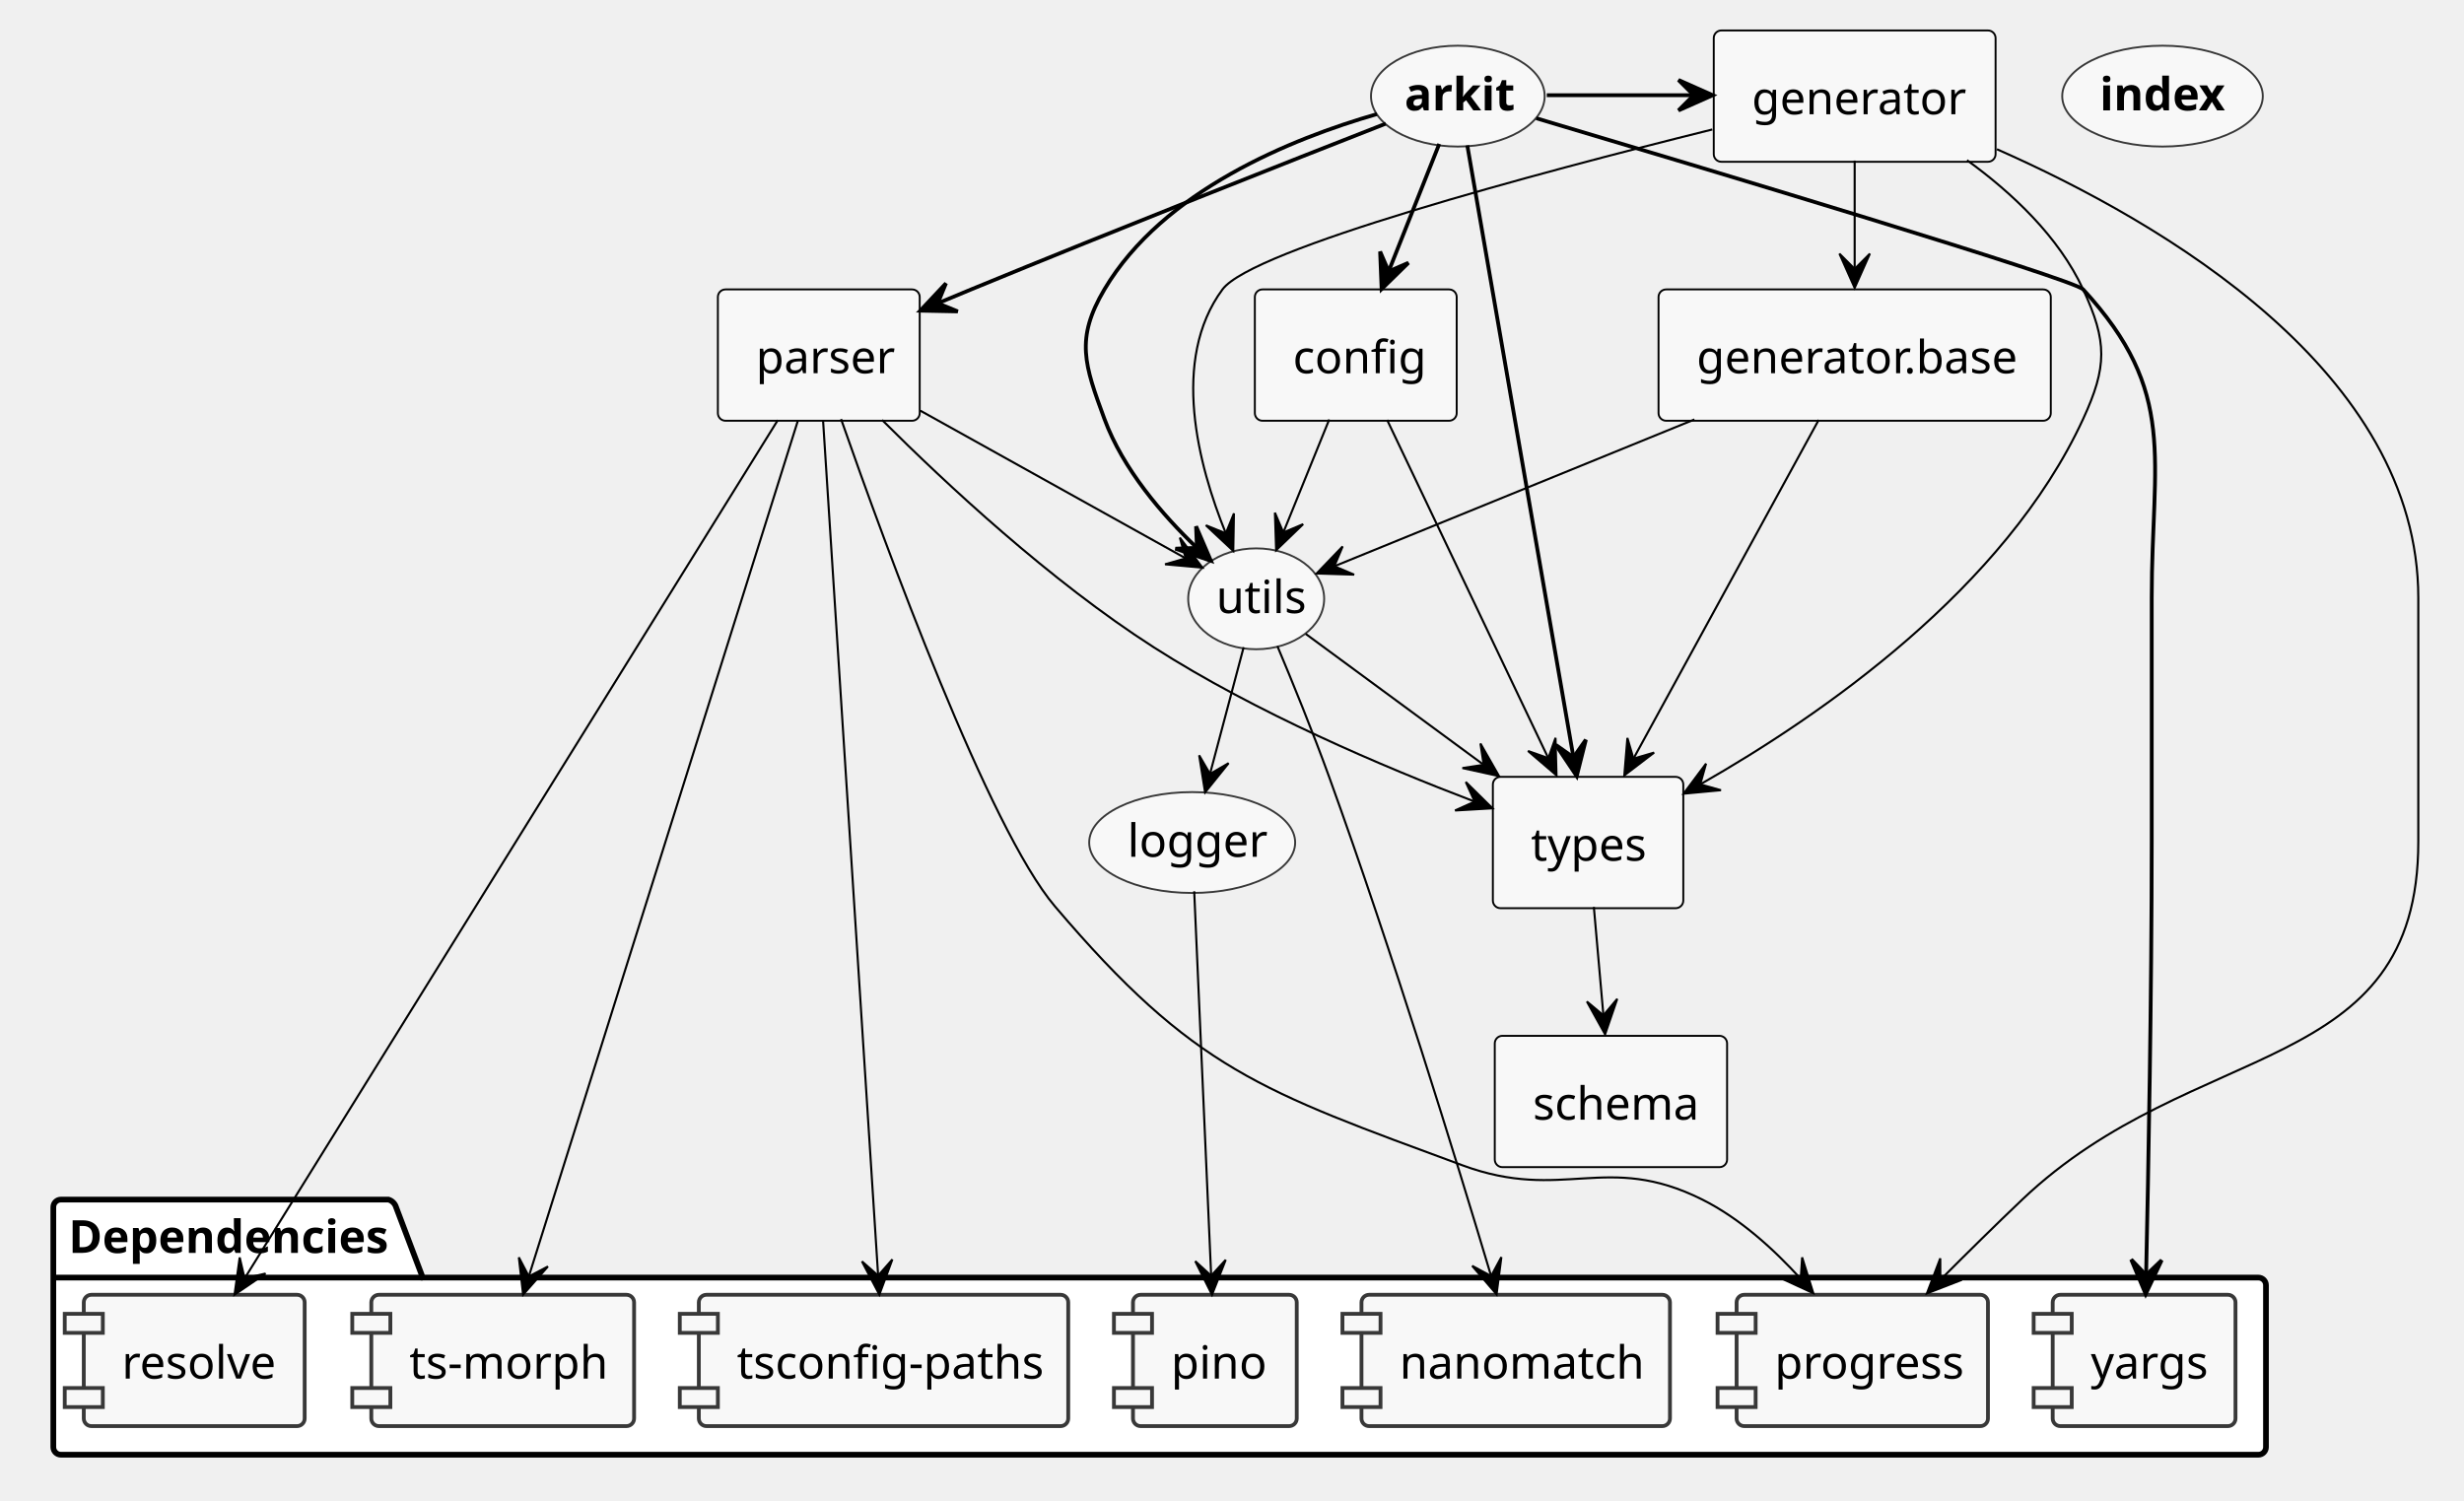
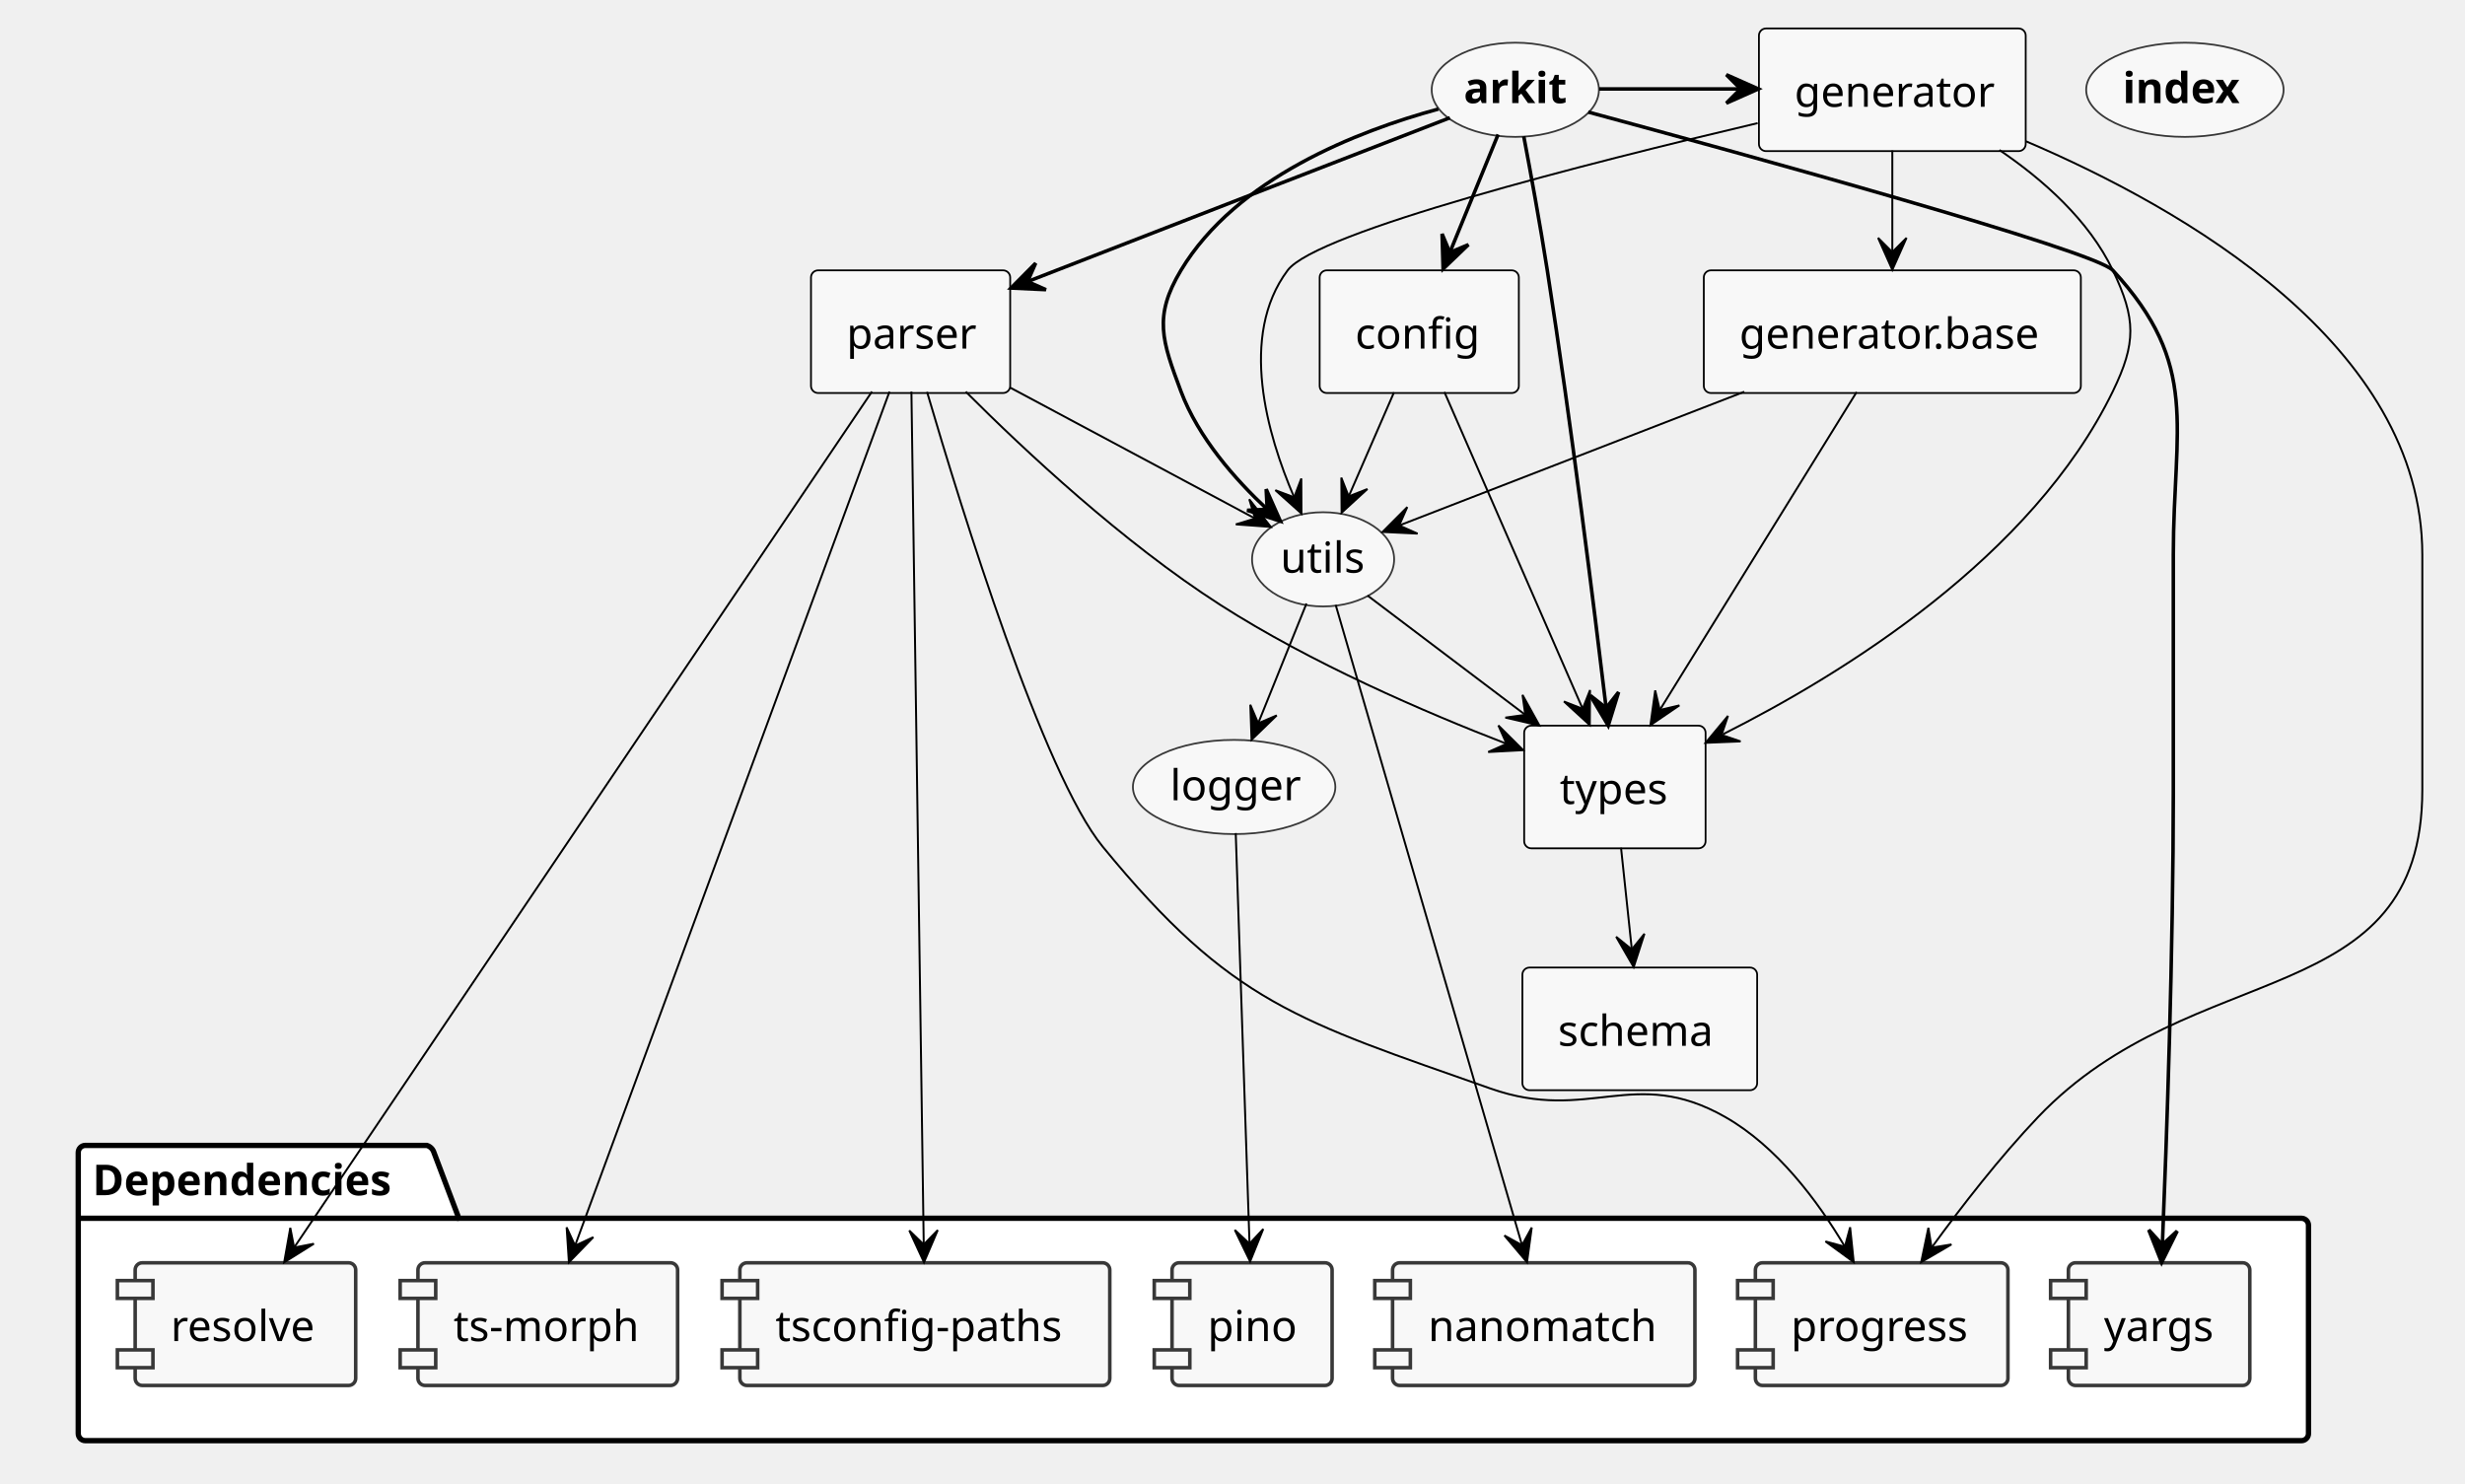
- <svg xmlns="http://www.w3.org/2000/svg" contentScriptType="application/ecmascript" contentStyleType="text/css" height="394px" preserveAspectRatio="none" style="width:647px;height:394px;" version="1.1" viewBox="0 0 647 394" width="647px" zoomAndPan="magnify">
+ <svg xmlns="http://www.w3.org/2000/svg" contentScriptType="application/ecmascript" contentStyleType="text/css" height="417px" preserveAspectRatio="none" style="width:693px;height:417px;" version="1.1" viewBox="0 0 693 417" width="693px" zoomAndPan="magnify">
  <defs />
  <g>
-     <path d="M16,315 L102,315 A3,3 0 0 1 104,317 L111,335.484 L593,335.484 A2,2 0 0 1 595,337.484 L595,380 A2,2 0 0 1 593,382 L16,382 A2,2 0 0 1 14,380 L14,317 A2,2 0 0 1 16,315 " fill="#FFFFFF" style="stroke: #000000; stroke-width: 1.5;" />
-     <line style="stroke: #000000; stroke-width: 1.5;" x1="14" x2="111" y1="335.484" y2="335.484" />
-     <text fill="#000000" font-family="Tahoma, sans-serif" font-size="12" font-weight="bold" lengthAdjust="spacingAndGlyphs" textLength="84" x="18" y="329.006">Dependencies</text>
-     <rect fill="#F8F8F8" height="34.484" rx="2" ry="2" style="stroke: #383838; stroke-width: 1.0;" width="81" x="357.5" y="340" />
-     <rect fill="#F8F8F8" height="5" style="stroke: #383838; stroke-width: 1.0;" width="10" x="352.5" y="345" />
-     <rect fill="#F8F8F8" height="5" style="stroke: #383838; stroke-width: 1.0;" width="10" x="352.5" y="364.484" />
-     <text fill="#000000" font-family="Tahoma, sans-serif" font-size="12" lengthAdjust="spacingAndGlyphs" textLength="61" x="367.5" y="362.006">nanomatch</text>
-     <rect fill="#F8F8F8" height="34.484" rx="2" ry="2" style="stroke: #383838; stroke-width: 1.0;" width="43" x="297.5" y="340" />
-     <rect fill="#F8F8F8" height="5" style="stroke: #383838; stroke-width: 1.0;" width="10" x="292.5" y="345" />
-     <rect fill="#F8F8F8" height="5" style="stroke: #383838; stroke-width: 1.0;" width="10" x="292.5" y="364.484" />
-     <text fill="#000000" font-family="Tahoma, sans-serif" font-size="12" lengthAdjust="spacingAndGlyphs" textLength="23" x="307.5" y="362.006">pino</text>
-     <rect fill="#F8F8F8" height="34.484" rx="2" ry="2" style="stroke: #383838; stroke-width: 1.0;" width="66" x="456" y="340" />
-     <rect fill="#F8F8F8" height="5" style="stroke: #383838; stroke-width: 1.0;" width="10" x="451" y="345" />
-     <rect fill="#F8F8F8" height="5" style="stroke: #383838; stroke-width: 1.0;" width="10" x="451" y="364.484" />
-     <text fill="#000000" font-family="Tahoma, sans-serif" font-size="12" lengthAdjust="spacingAndGlyphs" textLength="46" x="466" y="362.006">progress</text>
-     <rect fill="#F8F8F8" height="34.484" rx="2" ry="2" style="stroke: #383838; stroke-width: 1.0;" width="58" x="22" y="340" />
-     <rect fill="#F8F8F8" height="5" style="stroke: #383838; stroke-width: 1.0;" width="10" x="17" y="345" />
-     <rect fill="#F8F8F8" height="5" style="stroke: #383838; stroke-width: 1.0;" width="10" x="17" y="364.484" />
-     <text fill="#000000" font-family="Tahoma, sans-serif" font-size="12" lengthAdjust="spacingAndGlyphs" textLength="38" x="32" y="362.006">resolve</text>
-     <rect fill="#F8F8F8" height="34.484" rx="2" ry="2" style="stroke: #383838; stroke-width: 1.0;" width="69" x="97.5" y="340" />
-     <rect fill="#F8F8F8" height="5" style="stroke: #383838; stroke-width: 1.0;" width="10" x="92.5" y="345" />
-     <rect fill="#F8F8F8" height="5" style="stroke: #383838; stroke-width: 1.0;" width="10" x="92.5" y="364.484" />
-     <text fill="#000000" font-family="Tahoma, sans-serif" font-size="12" lengthAdjust="spacingAndGlyphs" textLength="49" x="107.5" y="362.006">ts-morph</text>
-     <rect fill="#F8F8F8" height="34.484" rx="2" ry="2" style="stroke: #383838; stroke-width: 1.0;" width="97" x="183.5" y="340" />
-     <rect fill="#F8F8F8" height="5" style="stroke: #383838; stroke-width: 1.0;" width="10" x="178.5" y="345" />
-     <rect fill="#F8F8F8" height="5" style="stroke: #383838; stroke-width: 1.0;" width="10" x="178.5" y="364.484" />
-     <text fill="#000000" font-family="Tahoma, sans-serif" font-size="12" lengthAdjust="spacingAndGlyphs" textLength="77" x="193.5" y="362.006">tsconfig-paths</text>
-     <rect fill="#F8F8F8" height="34.484" rx="2" ry="2" style="stroke: #383838; stroke-width: 1.0;" width="48" x="539" y="340" />
-     <rect fill="#F8F8F8" height="5" style="stroke: #383838; stroke-width: 1.0;" width="10" x="534" y="345" />
-     <rect fill="#F8F8F8" height="5" style="stroke: #383838; stroke-width: 1.0;" width="10" x="534" y="364.484" />
-     <text fill="#000000" font-family="Tahoma, sans-serif" font-size="12" lengthAdjust="spacingAndGlyphs" textLength="28" x="549" y="362.006">yargs</text>
-     <ellipse cx="382.799" cy="25.242" fill="#F8F8F8" rx="22.799" ry="13.242" style="stroke: #383838; stroke-width: 0.5;" />
-     <text fill="#000000" font-family="Tahoma, sans-serif" font-size="12" font-weight="bold" lengthAdjust="spacingAndGlyphs" textLength="28" x="368.799" y="28.984">arkit</text>
-     <rect fill="#F8F8F8" height="34.484" rx="2" ry="2" style="stroke: #000000; stroke-width: 0.5;" width="53" x="329.5" y="76" />
-     <text fill="#000000" font-family="Tahoma, sans-serif" font-size="12" lengthAdjust="spacingAndGlyphs" textLength="33" x="339.5" y="98.006">config</text>
-     <rect fill="#F8F8F8" height="34.484" rx="2" ry="2" style="stroke: #000000; stroke-width: 0.5;" width="74" x="450" y="8" />
-     <text fill="#000000" font-family="Tahoma, sans-serif" font-size="12" lengthAdjust="spacingAndGlyphs" textLength="54" x="460" y="30.006">generator</text>
-     <rect fill="#F8F8F8" height="34.484" rx="2" ry="2" style="stroke: #000000; stroke-width: 0.5;" width="103" x="435.5" y="76" />
-     <text fill="#000000" font-family="Tahoma, sans-serif" font-size="12" lengthAdjust="spacingAndGlyphs" textLength="83" x="445.5" y="98.006">generator.base</text>
-     <ellipse cx="567.835" cy="25.242" fill="#F8F8F8" rx="26.334" ry="13.242" style="stroke: #383838; stroke-width: 0.5;" />
-     <text fill="#000000" font-family="Tahoma, sans-serif" font-size="12" font-weight="bold" lengthAdjust="spacingAndGlyphs" textLength="33" x="551.335" y="28.984">index</text>
-     <ellipse cx="313.042" cy="221.242" fill="#F8F8F8" rx="27.042" ry="13.242" style="stroke: #383838; stroke-width: 0.5;" />
-     <text fill="#000000" font-family="Tahoma, sans-serif" font-size="12" lengthAdjust="spacingAndGlyphs" textLength="34" x="296.042" y="224.984">logger</text>
-     <rect fill="#F8F8F8" height="34.484" rx="2" ry="2" style="stroke: #000000; stroke-width: 0.5;" width="53" x="188.5" y="76" />
-     <text fill="#000000" font-family="Tahoma, sans-serif" font-size="12" lengthAdjust="spacingAndGlyphs" textLength="33" x="198.5" y="98.006">parser</text>
-     <rect fill="#F8F8F8" height="34.484" rx="2" ry="2" style="stroke: #000000; stroke-width: 0.5;" width="61" x="392.5" y="272" />
-     <text fill="#000000" font-family="Tahoma, sans-serif" font-size="12" lengthAdjust="spacingAndGlyphs" textLength="41" x="402.5" y="294.006">schema</text>
-     <rect fill="#F8F8F8" height="34.484" rx="2" ry="2" style="stroke: #000000; stroke-width: 0.5;" width="50" x="392" y="204" />
-     <text fill="#000000" font-family="Tahoma, sans-serif" font-size="12" lengthAdjust="spacingAndGlyphs" textLength="30" x="402" y="226.006">types</text>
-     <ellipse cx="329.849" cy="157.242" fill="#F8F8F8" rx="17.849" ry="13.242" style="stroke: #383838; stroke-width: 0.5;" />
-     <text fill="#000000" font-family="Tahoma, sans-serif" font-size="12" lengthAdjust="spacingAndGlyphs" textLength="21" x="319.349" y="160.984">utils</text>
-     <path d="M377.921,37.79 C374.212,47.132 369.091,60.03 364.731,71.011 " fill="none" id="&lt;b&gt;arkit&lt;/b&gt;-_config" style="stroke: #000000; stroke-width: 1.0;" />
-     <polygon fill="#000000" points="362.789,75.901,369.828,69.012,364.634,71.254,362.393,66.06,362.789,75.901" style="stroke: #000000; stroke-width: 1.0;" />
-     <path d="M406.156,25 C418.981,25 431.805,25 444.629,25 " fill="none" id="&lt;b&gt;arkit&lt;/b&gt;-_generator" style="stroke: #000000; stroke-width: 1.0;" />
-     <polygon fill="#000000" points="449.736,25,440.736,21,444.736,25,440.736,29,449.736,25" style="stroke: #000000; stroke-width: 1.0;" />
-     <path d="M363.862,32.469 C338.79,42.289 293.489,60.156 255,76 C252.161,77.169 249.214,78.395 246.265,79.632 " fill="none" id="&lt;b&gt;arkit&lt;/b&gt;-_parser" style="stroke: #000000; stroke-width: 1.0;" />
-     <polygon fill="#000000" points="241.645,81.576,251.492,81.772,246.253,79.637,248.388,74.398,241.645,81.576" style="stroke: #000000; stroke-width: 1.0;" />
-     <path d="M385.284,38.164 C391.009,71.171 406.026,157.738 413.147,198.789 " fill="none" id="&lt;b&gt;arkit&lt;/b&gt;-_types" style="stroke: #000000; stroke-width: 1.0;" />
-     <polygon fill="#000000" points="414.016,203.799,416.419,194.248,413.161,198.872,408.537,195.615,414.016,203.799" style="stroke: #000000; stroke-width: 1.0;" />
-     <path d="M361.561,29.958 C339.226,36.392 305.386,50.014 290,76 C282.301,89.003 284.782,95.818 290,110 C294.856,123.198 305.247,135.217 314.221,143.797 " fill="none" id="&lt;b&gt;arkit&lt;/b&gt;-utils" style="stroke: #000000; stroke-width: 1.0;" />
-     <polygon fill="#000000" points="317.96,147.257,314.071,138.209,314.29,143.861,308.637,144.08,317.96,147.257" style="stroke: #000000; stroke-width: 1.0;" />
-     <path d="M403.397,31.053 C446.782,43.968 544.489,73.271 547,76 C571.975,103.134 565,120.122 565,157 C565,157 565,157 565,221 C565,261.069 564.121,307.772 563.529,334.71 " fill="none" id="&lt;b&gt;arkit&lt;/b&gt;-yargs" style="stroke: #000000; stroke-width: 1.0;" />
-     <polygon fill="#000000" points="563.414,339.826,567.615,330.918,563.526,334.827,559.617,330.739,563.414,339.826" style="stroke: #000000; stroke-width: 1.0;" />
-     <path d="M364.227,110.263 C375.141,133.166 394.423,173.626 406.413,198.784 " fill="none" id="_config-_types" style="stroke: #000000; stroke-width: 0.55;" />
-     <polygon fill="#000000" points="408.709,203.602,408.448,193.757,406.558,199.089,401.226,197.198,408.709,203.602" style="stroke: #000000; stroke-width: 0.55;" />
-     <path d="M349.033,110.151 C345.327,119.273 340.78,130.464 337.06,139.621 " fill="none" id="_config-utils" style="stroke: #000000; stroke-width: 0.55;" />
-     <polygon fill="#000000" points="335.089,144.472,342.183,137.64,336.971,139.84,334.771,134.629,335.089,144.472" style="stroke: #000000; stroke-width: 0.55;" />
-     <path d="M487,42.159 C487,50.711 487,61.163 487,70.362 " fill="none" id="_generator-_generator_base" style="stroke: #000000; stroke-width: 0.55;" />
-     <polygon fill="#000000" points="487,75.61,491,66.61,487,70.61,483,66.61,487,75.61" style="stroke: #000000; stroke-width: 0.55;" />
-     <path d="M524.347,39.182 C568.19,58.551 635,97.782 635,157 C635,157 635,157 635,221 C635,283.305 576.154,272.069 531,315 C523.938,321.715 516.366,329.195 509.624,335.961 " fill="none" id="_generator-progress" style="stroke: #000000; stroke-width: 0.55;" />
-     <polygon fill="#000000" points="505.972,339.637,515.153,336.071,509.496,336.09,509.477,330.433,505.972,339.637" style="stroke: #000000; stroke-width: 0.55;" />
-     <path d="M516.495,42.064 C528.285,50.603 540.573,62.102 547,76 C553.343,89.716 553.327,96.277 547,110 C526.451,154.567 478.204,187.874 446.618,205.871 " fill="none" id="_generator-_types" style="stroke: #000000; stroke-width: 0.55;" />
-     <polygon fill="#000000" points="442.084,208.415,451.89,207.5,446.445,205.968,447.976,200.523,442.084,208.415" style="stroke: #000000; stroke-width: 0.55;" />
-     <path d="M449.615,33.999 C403.106,45.568 328.816,65.422 321,76 C307.319,94.515 314.664,122.214 321.834,139.944 " fill="none" id="_generator-utils" style="stroke: #000000; stroke-width: 0.55;" />
-     <polygon fill="#000000" points="323.834,144.665,324.006,134.817,321.884,140.061,316.64,137.938,323.834,144.665" style="stroke: #000000; stroke-width: 0.55;" />
-     <path d="M477.56,110.263 C464.982,133.261 442.723,173.964 428.978,199.098 " fill="none" id="_generator_base-_types" style="stroke: #000000; stroke-width: 0.55;" />
-     <polygon fill="#000000" points="426.514,203.602,434.342,197.625,428.914,199.215,427.324,193.786,426.514,203.602" style="stroke: #000000; stroke-width: 0.55;" />
-     <path d="M444.927,110.151 C414.399,122.595 374.428,138.889 350.565,148.617 " fill="none" id="_generator_base-utils" style="stroke: #000000; stroke-width: 0.55;" />
-     <polygon fill="#000000" points="345.727,150.589,355.571,150.895,350.357,148.701,352.551,143.487,345.727,150.589" style="stroke: #000000; stroke-width: 0.55;" />
-     <path d="M313.575,234.04 C314.603,257.323 316.762,306.281 318.025,334.899 " fill="none" id="logger-pino" style="stroke: #000000; stroke-width: 0.55;" />
-     <polygon fill="#000000" points="318.25,339.995,321.849,330.827,318.029,335,313.857,331.18,318.25,339.995" style="stroke: #000000; stroke-width: 0.55;" />
-     <path d="M220.848,110.05 C232.651,143.798 259.67,217.607 277,238 C313.487,280.937 331.148,286.467 384,306 C410.53,315.805 421.702,302.351 447,315 C456.829,319.914 465.752,328.015 472.821,335.797 " fill="none" id="_parser-progress" style="stroke: #000000; stroke-width: 0.55;" />
-     <polygon fill="#000000" points="476.138,339.577,473.208,330.174,472.84,335.819,467.195,335.451,476.138,339.577" style="stroke: #000000; stroke-width: 0.55;" />
-     <path d="M204.239,110.322 C175.325,156.867 95.999,284.562 64.322,335.555 " fill="none" id="_parser-resolve" style="stroke: #000000; stroke-width: 0.55;" />
-     <polygon fill="#000000" points="61.587,339.958,69.734,334.423,64.225,335.71,62.938,330.202,61.587,339.958" style="stroke: #000000; stroke-width: 0.55;" />
-     <path d="M209.554,110.322 C194.98,156.68 155.097,283.536 138.937,334.935 " fill="none" id="_parser-ts-morph" style="stroke: #000000; stroke-width: 0.55;" />
-     <polygon fill="#000000" points="137.358,339.958,143.873,332.572,138.858,335.188,136.242,330.172,137.358,339.958" style="stroke: #000000; stroke-width: 0.55;" />
-     <path d="M216.115,110.322 C219.101,156.68 227.269,283.536 230.579,334.935 " fill="none" id="_parser-tsconfig-paths" style="stroke: #000000; stroke-width: 0.55;" />
-     <polygon fill="#000000" points="230.903,339.958,234.316,330.719,230.581,334.968,226.332,331.233,230.903,339.958" style="stroke: #000000; stroke-width: 0.55;" />
-     <path d="M231.622,110.288 C248.457,127.102 275.821,152.589 303,170 C329.76,187.143 363.248,201.374 386.988,210.408 " fill="none" id="_parser-_types" style="stroke: #000000; stroke-width: 0.55;" />
-     <polygon fill="#000000" points="391.9,212.256,384.885,205.343,387.22,210.495,382.067,212.83,391.9,212.256" style="stroke: #000000; stroke-width: 0.55;" />
-     <path d="M241.672,107.844 C262.959,119.69 292.248,135.99 311.154,146.512 " fill="none" id="_parser-utils" style="stroke: #000000; stroke-width: 0.55;" />
-     <polygon fill="#000000" points="315.726,149.056,309.807,141.184,311.357,146.625,305.916,148.175,315.726,149.056" style="stroke: #000000; stroke-width: 0.55;" />
-     <path d="M418.514,238.159 C419.276,246.791 420.208,257.359 421.025,266.62 " fill="none" id="_types-_schema" style="stroke: #000000; stroke-width: 0.55;" />
-     <polygon fill="#000000" points="421.466,271.61,424.659,262.293,421.026,266.629,416.69,262.996,421.466,271.61" style="stroke: #000000; stroke-width: 0.55;" />
-     <path d="M326.56,169.951 C324.025,179.494 320.547,192.589 317.748,203.127 " fill="none" id="utils-logger" style="stroke: #000000; stroke-width: 0.55;" />
-     <polygon fill="#000000" points="316.435,208.068,322.612,200.397,317.719,203.236,314.88,198.343,316.435,208.068" style="stroke: #000000; stroke-width: 0.55;" />
-     <path d="M335.419,169.668 C339.368,179.072 344.749,192.247 349,204 C365.68,250.117 382.562,305.06 391.501,334.951 " fill="none" id="utils-nanomatch" style="stroke: #000000; stroke-width: 0.55;" />
-     <polygon fill="#000000" points="392.971,339.88,394.232,330.112,391.542,335.089,386.565,332.399,392.971,339.88" style="stroke: #000000; stroke-width: 0.55;" />
-     <path d="M342.837,166.443 C355.021,175.406 373.734,189.172 389.314,200.634 " fill="none" id="utils-_types" style="stroke: #000000; stroke-width: 0.55;" />
-     <polygon fill="#000000" points="393.618,203.799,388.738,195.244,389.59,200.836,383.998,201.688,393.618,203.799" style="stroke: #000000; stroke-width: 0.55;" />
+     <path d="M24,322 L120,322 A3,3 0 0 1 122,324 L129,342.484 L647,342.484 A2,2 0 0 1 649,344.484 L649,403 A2,2 0 0 1 647,405 L24,405 A2,2 0 0 1 22,403 L22,324 A2,2 0 0 1 24,322 " fill="#FFFFFF" style="stroke: #000000; stroke-width: 1.5;" />
+     <line style="stroke: #000000; stroke-width: 1.5;" x1="22" x2="129" y1="342.484" y2="342.484" />
+     <text fill="#000000" font-family="Tahoma, sans-serif" font-size="12" font-weight="bold" lengthAdjust="spacingAndGlyphs" textLength="94" x="26" y="336.006">Dependencies</text>
+     <rect fill="#F8F8F8" height="34.484" rx="2" ry="2" style="stroke: #383838; stroke-width: 1.0;" width="85" x="391.5" y="355" />
+     <rect fill="#F8F8F8" height="5" style="stroke: #383838; stroke-width: 1.0;" width="10" x="386.5" y="360" />
+     <rect fill="#F8F8F8" height="5" style="stroke: #383838; stroke-width: 1.0;" width="10" x="386.5" y="379.484" />
+     <text fill="#000000" font-family="Tahoma, sans-serif" font-size="12" lengthAdjust="spacingAndGlyphs" textLength="65" x="401.5" y="377.006">nanomatch</text>
+     <rect fill="#F8F8F8" height="34.484" rx="2" ry="2" style="stroke: #383838; stroke-width: 1.0;" width="45" x="329.5" y="355" />
+     <rect fill="#F8F8F8" height="5" style="stroke: #383838; stroke-width: 1.0;" width="10" x="324.5" y="360" />
+     <rect fill="#F8F8F8" height="5" style="stroke: #383838; stroke-width: 1.0;" width="10" x="324.5" y="379.484" />
+     <text fill="#000000" font-family="Tahoma, sans-serif" font-size="12" lengthAdjust="spacingAndGlyphs" textLength="25" x="339.5" y="377.006">pino</text>
+     <rect fill="#F8F8F8" height="34.484" rx="2" ry="2" style="stroke: #383838; stroke-width: 1.0;" width="71" x="493.5" y="355" />
+     <rect fill="#F8F8F8" height="5" style="stroke: #383838; stroke-width: 1.0;" width="10" x="488.5" y="360" />
+     <rect fill="#F8F8F8" height="5" style="stroke: #383838; stroke-width: 1.0;" width="10" x="488.5" y="379.484" />
+     <text fill="#000000" font-family="Tahoma, sans-serif" font-size="12" lengthAdjust="spacingAndGlyphs" textLength="51" x="503.5" y="377.006">progress</text>
+     <rect fill="#F8F8F8" height="34.484" rx="2" ry="2" style="stroke: #383838; stroke-width: 1.0;" width="62" x="38" y="355" />
+     <rect fill="#F8F8F8" height="5" style="stroke: #383838; stroke-width: 1.0;" width="10" x="33" y="360" />
+     <rect fill="#F8F8F8" height="5" style="stroke: #383838; stroke-width: 1.0;" width="10" x="33" y="379.484" />
+     <text fill="#000000" font-family="Tahoma, sans-serif" font-size="12" lengthAdjust="spacingAndGlyphs" textLength="42" x="48" y="377.006">resolve</text>
+     <rect fill="#F8F8F8" height="34.484" rx="2" ry="2" style="stroke: #383838; stroke-width: 1.0;" width="73" x="117.5" y="355" />
+     <rect fill="#F8F8F8" height="5" style="stroke: #383838; stroke-width: 1.0;" width="10" x="112.5" y="360" />
+     <rect fill="#F8F8F8" height="5" style="stroke: #383838; stroke-width: 1.0;" width="10" x="112.5" y="379.484" />
+     <text fill="#000000" font-family="Tahoma, sans-serif" font-size="12" lengthAdjust="spacingAndGlyphs" textLength="53" x="127.5" y="377.006">ts-morph</text>
+     <rect fill="#F8F8F8" height="34.484" rx="2" ry="2" style="stroke: #383838; stroke-width: 1.0;" width="104" x="208" y="355" />
+     <rect fill="#F8F8F8" height="5" style="stroke: #383838; stroke-width: 1.0;" width="10" x="203" y="360" />
+     <rect fill="#F8F8F8" height="5" style="stroke: #383838; stroke-width: 1.0;" width="10" x="203" y="379.484" />
+     <text fill="#000000" font-family="Tahoma, sans-serif" font-size="12" lengthAdjust="spacingAndGlyphs" textLength="84" x="218" y="377.006">tsconfig-paths</text>
+     <rect fill="#F8F8F8" height="34.484" rx="2" ry="2" style="stroke: #383838; stroke-width: 1.0;" width="51" x="581.5" y="355" />
+     <rect fill="#F8F8F8" height="5" style="stroke: #383838; stroke-width: 1.0;" width="10" x="576.5" y="360" />
+     <rect fill="#F8F8F8" height="5" style="stroke: #383838; stroke-width: 1.0;" width="10" x="576.5" y="379.484" />
+     <text fill="#000000" font-family="Tahoma, sans-serif" font-size="12" lengthAdjust="spacingAndGlyphs" textLength="31" x="591.5" y="377.006">yargs</text>
+     <ellipse cx="426.006" cy="25.242" fill="#F8F8F8" rx="23.506" ry="13.242" style="stroke: #383838; stroke-width: 0.5;" />
+     <text fill="#000000" font-family="Tahoma, sans-serif" font-size="12" font-weight="bold" lengthAdjust="spacingAndGlyphs" textLength="29" x="411.506" y="28.984">arkit</text>
+     <rect fill="#F8F8F8" height="34.484" rx="2" ry="2" style="stroke: #000000; stroke-width: 0.5;" width="56" x="371" y="76" />
+     <text fill="#000000" font-family="Tahoma, sans-serif" font-size="12" lengthAdjust="spacingAndGlyphs" textLength="36" x="381" y="98.006">config</text>
+     <rect fill="#F8F8F8" height="34.484" rx="2" ry="2" style="stroke: #000000; stroke-width: 0.5;" width="75" x="494.5" y="8" />
+     <text fill="#000000" font-family="Tahoma, sans-serif" font-size="12" lengthAdjust="spacingAndGlyphs" textLength="55" x="504.5" y="30.006">generator</text>
+     <rect fill="#F8F8F8" height="34.484" rx="2" ry="2" style="stroke: #000000; stroke-width: 0.5;" width="106" x="479" y="76" />
+     <text fill="#000000" font-family="Tahoma, sans-serif" font-size="12" lengthAdjust="spacingAndGlyphs" textLength="86" x="489" y="98.006">generator.base</text>
+     <ellipse cx="614.249" cy="25.242" fill="#F8F8F8" rx="27.749" ry="13.242" style="stroke: #383838; stroke-width: 0.5;" />
+     <text fill="#000000" font-family="Tahoma, sans-serif" font-size="12" font-weight="bold" lengthAdjust="spacingAndGlyphs" textLength="35" x="596.749" y="28.984">index</text>
+     <ellipse cx="346.956" cy="221.242" fill="#F8F8F8" rx="28.456" ry="13.242" style="stroke: #383838; stroke-width: 0.5;" />
+     <text fill="#000000" font-family="Tahoma, sans-serif" font-size="12" lengthAdjust="spacingAndGlyphs" textLength="36" x="328.956" y="224.984">logger</text>
+     <rect fill="#F8F8F8" height="34.484" rx="2" ry="2" style="stroke: #000000; stroke-width: 0.5;" width="56" x="228" y="76" />
+     <text fill="#000000" font-family="Tahoma, sans-serif" font-size="12" lengthAdjust="spacingAndGlyphs" textLength="36" x="238" y="98.006">parser</text>
+     <rect fill="#F8F8F8" height="34.484" rx="2" ry="2" style="stroke: #000000; stroke-width: 0.5;" width="66" x="428" y="272" />
+     <text fill="#000000" font-family="Tahoma, sans-serif" font-size="12" lengthAdjust="spacingAndGlyphs" textLength="46" x="438" y="294.006">schema</text>
+     <rect fill="#F8F8F8" height="34.484" rx="2" ry="2" style="stroke: #000000; stroke-width: 0.5;" width="51" x="428.5" y="204" />
+     <text fill="#000000" font-family="Tahoma, sans-serif" font-size="12" lengthAdjust="spacingAndGlyphs" textLength="31" x="438.5" y="226.006">types</text>
+     <ellipse cx="371.971" cy="157.242" fill="#F8F8F8" rx="19.971" ry="13.242" style="stroke: #383838; stroke-width: 0.5;" />
+     <text fill="#000000" font-family="Tahoma, sans-serif" font-size="12" lengthAdjust="spacingAndGlyphs" textLength="24" x="359.971" y="160.984">utils</text>
+     <path d="M421.173,37.799 C417.437,46.931 412.165,59.819 407.699,70.736 " fill="none" id="&lt;b&gt;arkit&lt;/b&gt;-_config" style="stroke: #000000; stroke-width: 1.0;" />
+     <polygon fill="#000000" points="405.712,75.593,412.824,68.779,407.606,70.966,405.42,65.749,405.712,75.593" style="stroke: #000000; stroke-width: 1.0;" />
+     <path d="M449.602,25 C462.767,25 475.933,25 489.098,25 " fill="none" id="&lt;b&gt;arkit&lt;/b&gt;-_generator" style="stroke: #000000; stroke-width: 1.0;" />
+     <polygon fill="#000000" points="494.341,25,485.341,21,489.341,25,485.341,29,494.341,25" style="stroke: #000000; stroke-width: 1.0;" />
+     <path d="M407.623,33.107 C382.597,42.79 336.399,60.677 297,76 C294.419,77.004 291.746,78.044 289.06,79.091 " fill="none" id="&lt;b&gt;arkit&lt;/b&gt;-_parser" style="stroke: #000000; stroke-width: 1.0;" />
+     <polygon fill="#000000" points="284.228,80.975,294.066,81.434,288.887,79.159,291.161,73.98,284.228,80.975" style="stroke: #000000; stroke-width: 1.0;" />
+     <path d="M428.38,38.302 C430.296,48.406 432.989,63.102 435,76 C441.773,119.447 448.134,170.517 451.503,198.668 " fill="none" id="&lt;b&gt;arkit&lt;/b&gt;-_types" style="stroke: #000000; stroke-width: 1.0;" />
+     <polygon fill="#000000" points="452.136,203.983,455.043,194.573,451.545,199.018,447.1,195.519,452.136,203.983" style="stroke: #000000; stroke-width: 1.0;" />
+     <path d="M404.354,30.663 C381.798,36.803 347.611,50.014 332,76 C324.218,88.953 326.707,95.846 332,110 C336.866,123.01 347.256,134.771 356.228,143.144 " fill="none" id="&lt;b&gt;arkit&lt;/b&gt;-utils" style="stroke: #000000; stroke-width: 1.0;" />
+     <polygon fill="#000000" points="359.966,146.519,355.965,137.519,356.254,143.169,350.605,143.458,359.966,146.519" style="stroke: #000000; stroke-width: 1.0;" />
+     <path d="M446.514,31.505 C490.197,43.31 588.865,70.438 594,76 C618.656,102.709 611,119.651 611,156 C611,156 611,156 611,222 C611,267.555 609.108,320.917 607.927,349.806 " fill="none" id="&lt;b&gt;arkit&lt;/b&gt;-yargs" style="stroke: #000000; stroke-width: 1.0;" />
+     <polygon fill="#000000" points="607.715,354.908,612.085,346.082,607.922,349.912,604.092,345.75,607.715,354.908" style="stroke: #000000; stroke-width: 1.0;" />
+     <path d="M406.078,110.214 C415.978,132.896 433.97,174.113 444.869,199.081 " fill="none" id="_config-_types" style="stroke: #000000; stroke-width: 0.55;" />
+     <polygon fill="#000000" points="446.949,203.848,447.013,193.999,444.948,199.266,439.681,197.201,446.949,203.848" style="stroke: #000000; stroke-width: 0.55;" />
+     <path d="M391.906,110.29 C388.004,119.25 383.172,130.345 379.246,139.361 " fill="none" id="_config-utils" style="stroke: #000000; stroke-width: 0.55;" />
+     <polygon fill="#000000" points="377.17,144.128,384.432,137.475,379.167,139.544,377.097,134.279,377.17,144.128" style="stroke: #000000; stroke-width: 0.55;" />
+     <path d="M532,42.315 C532,50.867 532,61.447 532,70.644 " fill="none" id="_generator-_generator_base" style="stroke: #000000; stroke-width: 0.55;" />
+     <polygon fill="#000000" points="532,75.873,536,66.873,532,70.873,528,66.873,532,75.873" style="stroke: #000000; stroke-width: 0.55;" />
+     <path d="M569.599,39.732 C613.739,58.566 681,96.953 681,156 C681,156 681,156 681,222 C681,285.055 616.5,268.353 573,314 C562.189,325.345 551.415,339.247 543.234,350.482 " fill="none" id="_generator-progress" style="stroke: #000000; stroke-width: 0.55;" />
+     <polygon fill="#000000" points="540.12,354.802,548.628,349.841,543.044,350.747,542.139,345.163,540.12,354.802" style="stroke: #000000; stroke-width: 0.55;" />
+     <path d="M562.114,42.179 C574.389,50.509 587.259,61.903 594,76 C600.519,89.633 600.606,96.409 594,110 C571.333,156.636 518.259,189.385 484.36,206.423 " fill="none" id="_generator-_types" style="stroke: #000000; stroke-width: 0.55;" />
+     <polygon fill="#000000" points="479.503,208.822,489.344,208.423,483.986,206.608,485.801,201.25,479.503,208.822" style="stroke: #000000; stroke-width: 0.55;" />
+     <path d="M494.134,34.613 C446.544,45.815 370.063,65.224 362,76 C348.203,94.439 356.271,122.222 363.798,139.721 " fill="none" id="_generator-utils" style="stroke: #000000; stroke-width: 0.55;" />
+     <polygon fill="#000000" points="365.888,144.368,365.843,134.519,363.837,139.808,358.548,137.801,365.888,144.368" style="stroke: #000000; stroke-width: 0.55;" />
+     <path d="M521.963,110.214 C507.863,132.99 482.194,174.456 466.757,199.392 " fill="none" id="_generator_base-_types" style="stroke: #000000; stroke-width: 0.55;" />
+     <polygon fill="#000000" points="463.999,203.848,472.138,198.302,466.632,199.597,465.337,194.09,463.999,203.848" style="stroke: #000000; stroke-width: 0.55;" />
+     <path d="M490.38,110.128 C459.303,122.17 418.101,138.136 393.402,147.707 " fill="none" id="_generator_base-utils" style="stroke: #000000; stroke-width: 0.55;" />
+     <polygon fill="#000000" points="388.69,149.533,398.527,150.01,393.352,147.726,395.636,142.551,388.69,149.533" style="stroke: #000000; stroke-width: 0.55;" />
+     <path d="M347.409,234.193 C348.256,259.423 350.21,317.645 351.275,349.395 " fill="none" id="logger-pino" style="stroke: #000000; stroke-width: 0.55;" />
+     <polygon fill="#000000" points="351.451,354.628,355.147,345.499,351.283,349.631,347.151,345.767,351.451,354.628" style="stroke: #000000; stroke-width: 0.55;" />
+     <path d="M260.628,110.177 C270.344,143.345 293.343,217.648 310,238 C346.164,282.186 365.155,287.001 419,306 C446.864,315.832 459.314,299.395 485,314 C499.615,322.31 511.017,337.619 518.549,350.281 " fill="none" id="_parser-progress" style="stroke: #000000; stroke-width: 0.55;" />
+     <polygon fill="#000000" points="521.148,354.808,520.136,345.011,518.659,350.472,513.198,348.994,521.148,354.808" style="stroke: #000000; stroke-width: 0.55;" />
+     <path d="M245.138,110.09 C212.991,157.709 118.353,297.894 82.752,350.629 " fill="none" id="_parser-resolve" style="stroke: #000000; stroke-width: 0.55;" />
+     <polygon fill="#000000" points="79.892,354.866,88.243,349.644,82.69,350.722,81.613,345.168,79.892,354.866" style="stroke: #000000; stroke-width: 0.55;" />
+     <path d="M250.075,110.09 C232.611,157.518 181.334,296.769 161.737,349.99 " fill="none" id="_parser-ts-morph" style="stroke: #000000; stroke-width: 0.55;" />
+     <polygon fill="#000000" points="159.941,354.866,166.805,347.802,161.669,350.174,159.298,345.038,159.941,354.866" style="stroke: #000000; stroke-width: 0.55;" />
+     <path d="M256.232,110.09 C256.916,157.422 258.92,296.208 259.692,349.667 " fill="none" id="_parser-tsconfig-paths" style="stroke: #000000; stroke-width: 0.55;" />
+     <polygon fill="#000000" points="259.767,354.866,263.637,345.809,259.695,349.866,255.637,345.924,259.767,354.866" style="stroke: #000000; stroke-width: 0.55;" />
+     <path d="M271.516,110.117 C288.081,126.678 315.657,152.45 343,170 C368.573,186.414 400.432,200.162 423.451,209.061 " fill="none" id="_parser-_types" style="stroke: #000000; stroke-width: 0.55;" />
+     <polygon fill="#000000" points="428.223,210.886,421.245,203.936,423.553,209.101,418.388,211.409,428.223,210.886" style="stroke: #000000; stroke-width: 0.55;" />
+     <path d="M284.08,109.008 C305.344,120.374 333.996,135.688 352.727,145.699 " fill="none" id="_parser-utils" style="stroke: #000000; stroke-width: 0.55;" />
+     <polygon fill="#000000" points="357.264,148.124,351.212,140.354,352.854,145.767,347.441,147.409,357.264,148.124" style="stroke: #000000; stroke-width: 0.55;" />
+     <path d="M455.73,238.315 C456.637,246.867 457.76,257.447 458.735,266.644 " fill="none" id="_types-_schema" style="stroke: #000000; stroke-width: 0.55;" />
+     <polygon fill="#000000" points="459.29,271.873,462.316,262.5,458.761,266.901,454.361,263.346,459.29,271.873" style="stroke: #000000; stroke-width: 0.55;" />
+     <path d="M367.298,169.662 C363.471,179.152 358.02,192.67 353.731,203.307 " fill="none" id="utils-logger" style="stroke: #000000; stroke-width: 0.55;" />
+     <polygon fill="#000000" points="351.852,207.968,358.928,201.117,353.722,203.331,351.508,198.125,351.852,207.968" style="stroke: #000000; stroke-width: 0.55;" />
+     <path d="M375.511,170.062 C385.649,204.89 415.059,305.927 427.891,350.013 " fill="none" id="utils-nanomatch" style="stroke: #000000; stroke-width: 0.55;" />
+     <polygon fill="#000000" points="429.299,354.85,430.625,345.091,427.902,350.049,422.943,347.326,429.299,354.85" style="stroke: #000000; stroke-width: 0.55;" />
+     <path d="M384.454,167.416 C396.167,176.272 414.049,189.793 428.748,200.907 " fill="none" id="utils-_types" style="stroke: #000000; stroke-width: 0.55;" />
+     <polygon fill="#000000" points="432.801,203.972,428.033,195.355,428.812,200.957,423.209,201.737,432.801,203.972" style="stroke: #000000; stroke-width: 0.55;" />
  </g>
</svg>
